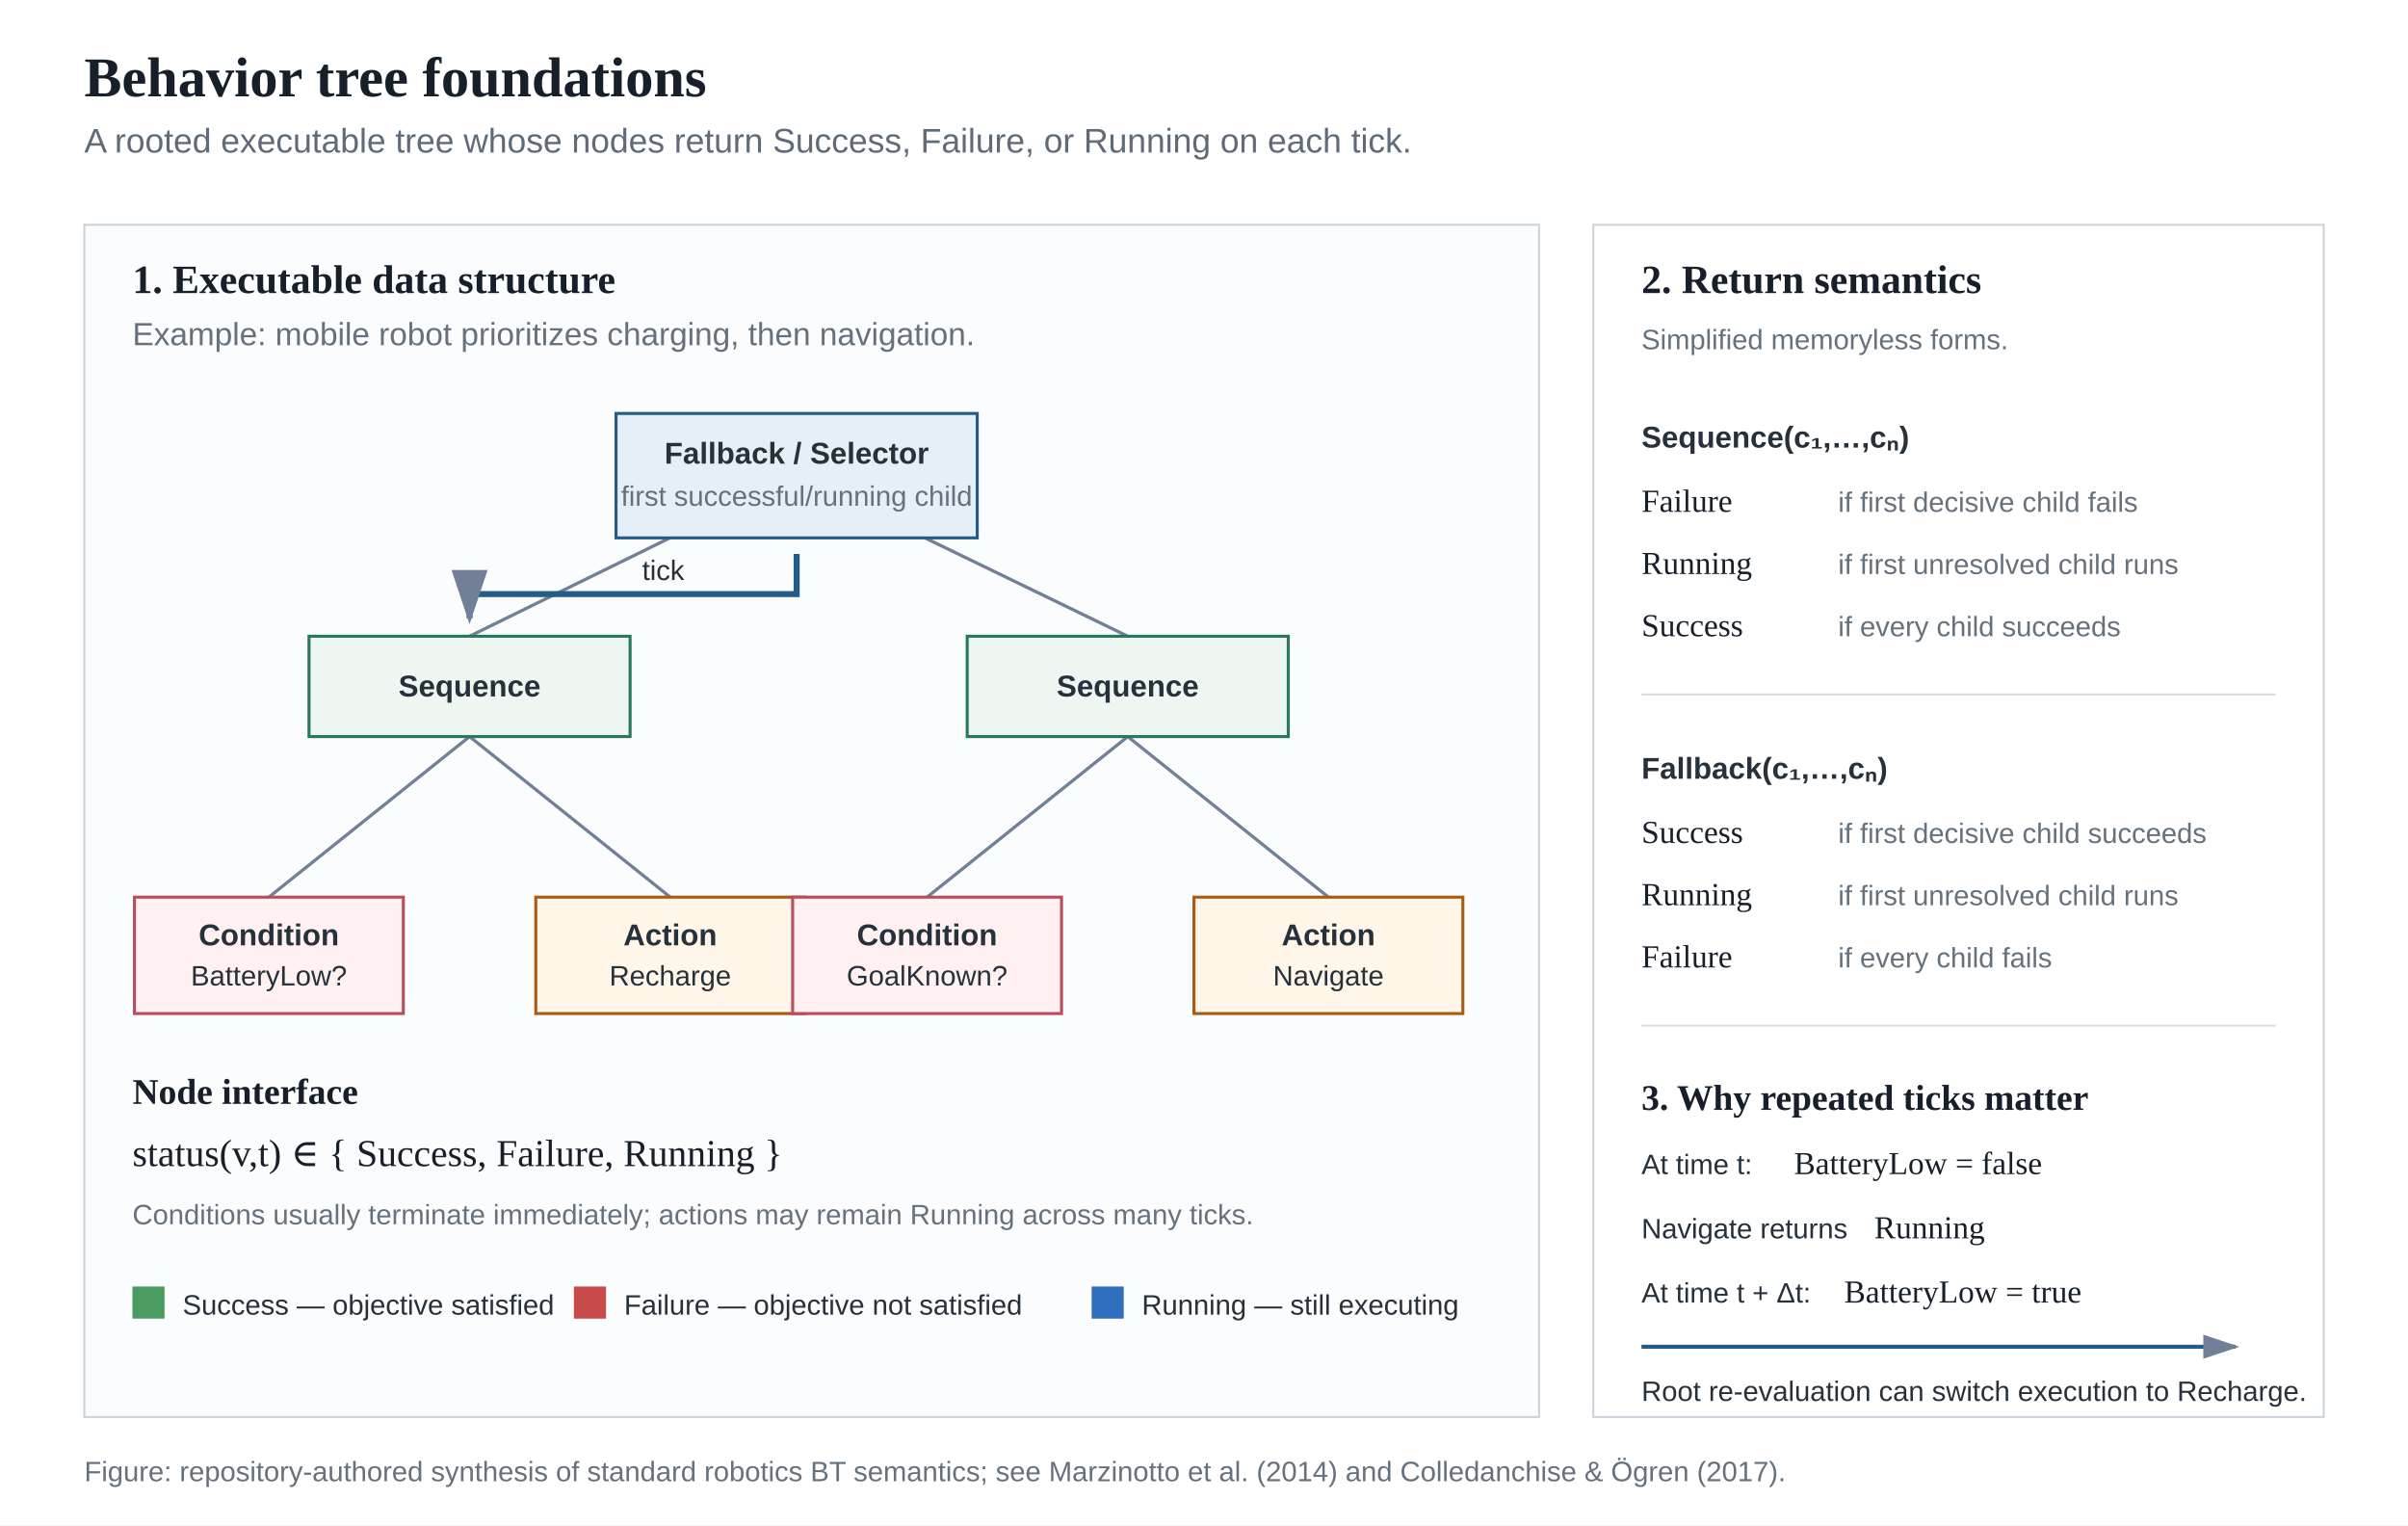
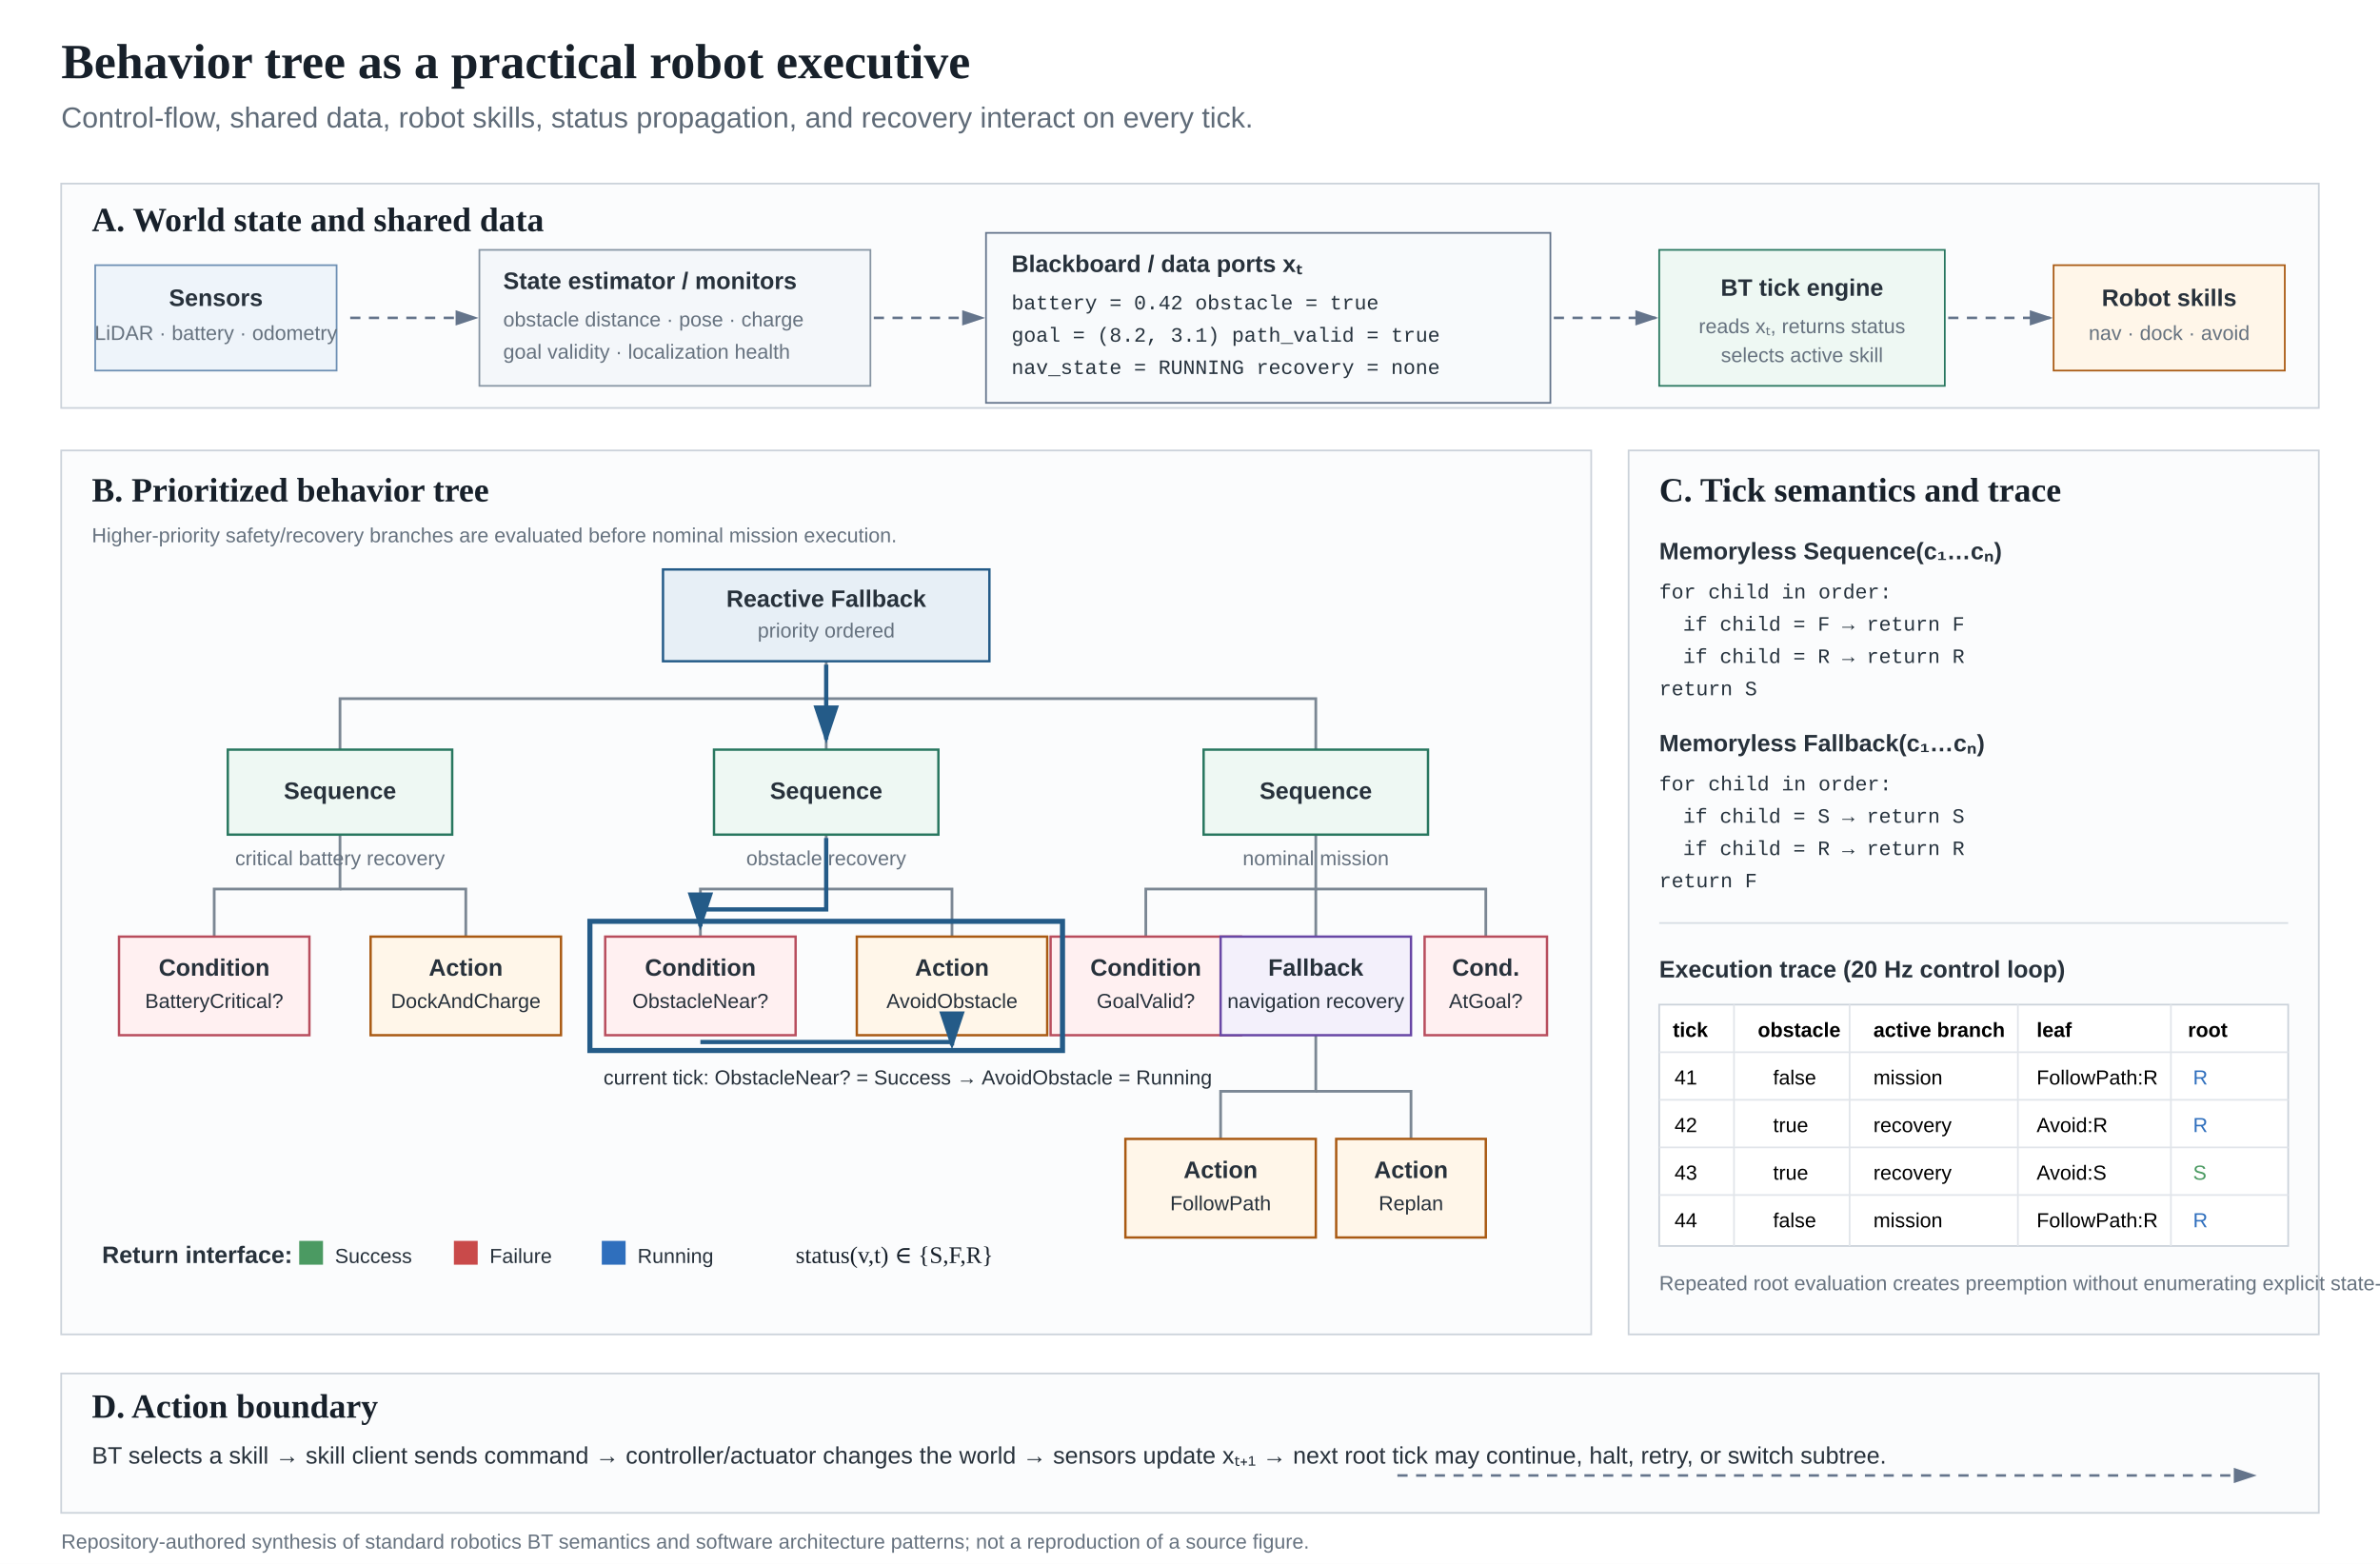
- <svg xmlns="http://www.w3.org/2000/svg" width="1200" height="760" viewBox="0 0 1200 760" role="img" aria-labelledby="title desc">
+ <svg xmlns="http://www.w3.org/2000/svg" width="1400" height="920" viewBox="0 0 1400 920" role="img" aria-labelledby="title desc">
  <defs>
-     <marker id="arrow" markerWidth="10" markerHeight="10" refX="8" refY="3" orient="auto" markerUnits="strokeWidth">
-       <path d="M0,0 L0,6 L9,3 z" fill="#718096" />
+     <marker id="arrow" markerWidth="10" markerHeight="10" refX="8" refY="3" orient="auto">
+       <path d="M0 0 L0 6 L9 3 z" fill="#64748b" />
+     </marker>
+     <marker id="blueArrow" markerWidth="10" markerHeight="10" refX="8" refY="3" orient="auto">
+       <path d="M0 0 L0 6 L9 3 z" fill="#245b88" />
    </marker>
    <style>
-       .serif{font-family:Georgia,'Times New Roman',serif;fill:#17202a}.sans{font-family:Arial,Helvetica,sans-serif;fill:#27313b}.small{font-size:14px}.body{font-size:16px}.label{font-size:15px;font-weight:700}.title{font-size:28px;font-weight:700}.subtitle{font-size:17px;fill:#5f6b78}.node{stroke-width:1.5}.edge{stroke:#718096;stroke-width:1.6;fill:none}.tick{stroke:#245b88;stroke-width:3;fill:none;marker-end:url(#arrow)}.rule{font-size:19px}.muted{fill:#65717d}
+       .serif{font-family:Georgia,'Times New Roman',serif;fill:#17202a}.sans{font-family:Arial,Helvetica,sans-serif;fill:#27313b}.title{font-size:29px;font-weight:700}.subtitle{font-size:17px;fill:#5f6b78}.h2{font-size:20px;font-weight:700}.label{font-size:14px;font-weight:700}.small{font-size:12px}.body{font-size:14px}.muted{fill:#66727f}.edge{stroke:#7b8794;stroke-width:1.6;fill:none}.statusEdge{stroke:#245b88;stroke-width:2.5;fill:none;marker-end:url(#blueArrow)}.dataEdge{stroke:#64748b;stroke-width:1.5;stroke-dasharray:6 5;fill:none;marker-end:url(#arrow)}.node{stroke-width:1.4}.panel{fill:#fbfcfd;stroke:#cbd2da}.mono{font-family:'Courier New',monospace;font-size:12px;fill:#26323d}.tickCell{font-family:Arial,Helvetica,sans-serif;font-size:12px}
    </style>
  </defs>
-   <rect width="1200" height="760" fill="#ffffff" />
-   <text x="42" y="48" class="serif title">Behavior tree foundations</text>
-   <text x="42" y="76" class="sans subtitle">A rooted executable tree whose nodes return Success, Failure, or Running on each tick.</text>
-   <g transform="translate(42 112)">
-     <rect x="0" y="0" width="725" height="594" fill="#fbfcfd" stroke="#cbd2da" />
-     <text x="24" y="34" class="serif" font-size="20" font-weight="700">1. Executable data structure</text>
-     <text x="24" y="60" class="sans body muted">Example: mobile robot prioritizes charging, then navigation.</text>
-     <line x1="355" y1="125" x2="192" y2="205" class="edge" />
-     <line x1="355" y1="125" x2="520" y2="205" class="edge" />
-     <line x1="192" y1="255" x2="92" y2="335" class="edge" />
-     <line x1="192" y1="255" x2="292" y2="335" class="edge" />
-     <line x1="520" y1="255" x2="420" y2="335" class="edge" />
-     <line x1="520" y1="255" x2="620" y2="335" class="edge" />
-     <rect x="265" y="94" width="180" height="62" class="node" fill="#e7eff6" stroke="#245b88" />
-     <text x="355" y="119" text-anchor="middle" class="sans label">Fallback / Selector</text>
-     <text x="355" y="140" text-anchor="middle" class="sans small muted">first successful/running child</text>
-     <rect x="112" y="205" width="160" height="50" class="node" fill="#edf6f1" stroke="#28775f" />
-     <text x="192" y="235" text-anchor="middle" class="sans label">Sequence</text>
-     <rect x="440" y="205" width="160" height="50" class="node" fill="#edf6f1" stroke="#28775f" />
-     <text x="520" y="235" text-anchor="middle" class="sans label">Sequence</text>
-     <rect x="25" y="335" width="134" height="58" class="node" fill="#fff0f1" stroke="#b84d5d" />
-     <text x="92" y="359" text-anchor="middle" class="sans label">Condition</text>
-     <text x="92" y="379" text-anchor="middle" class="sans small">BatteryLow?</text>
-     <rect x="225" y="335" width="134" height="58" class="node" fill="#fff6e9" stroke="#a95a13" />
-     <text x="292" y="359" text-anchor="middle" class="sans label">Action</text>
-     <text x="292" y="379" text-anchor="middle" class="sans small">Recharge</text>
-     <rect x="353" y="335" width="134" height="58" class="node" fill="#fff0f1" stroke="#b84d5d" />
-     <text x="420" y="359" text-anchor="middle" class="sans label">Condition</text>
-     <text x="420" y="379" text-anchor="middle" class="sans small">GoalKnown?</text>
-     <rect x="553" y="335" width="134" height="58" class="node" fill="#fff6e9" stroke="#a95a13" />
-     <text x="620" y="359" text-anchor="middle" class="sans label">Action</text>
-     <text x="620" y="379" text-anchor="middle" class="sans small">Navigate</text>
-     <path d="M355 164 L355 184 L192 184 L192 196" class="tick" />
-     <text x="278" y="177" class="sans small" fill="#245b88">tick</text>
-     <g transform="translate(24 438)">
-       <text x="0" y="0" class="serif" font-size="18" font-weight="700">Node interface</text>
-       <text x="0" y="31" class="serif rule">status(v,t) ∈ { Success, Failure, Running }</text>
-       <text x="0" y="60" class="sans small muted">Conditions usually terminate immediately; actions may remain Running across many ticks.</text>
-       <g transform="translate(0 91)">
-         <rect x="0" y="0" width="16" height="16" fill="#4b9a62" />
-         <text x="25" y="14" class="sans small">Success — objective satisfied</text>
-         <rect x="220" y="0" width="16" height="16" fill="#c94a4a" />
-         <text x="245" y="14" class="sans small">Failure — objective not satisfied</text>
-         <rect x="478" y="0" width="16" height="16" fill="#2f6fbd" />
-         <text x="503" y="14" class="sans small">Running — still executing</text>
-       </g>
+   <rect width="1400" height="920" fill="#ffffff" />
+   <text x="36" y="46" class="serif title">Behavior tree as a practical robot executive</text>
+   <text x="36" y="75" class="sans subtitle">Control-flow, shared data, robot skills, status propagation, and recovery interact on every tick.</text>
+   <g transform="translate(36 108)">
+     <rect width="1328" height="132" class="panel" />
+     <text x="18" y="28" class="serif h2">A. World state and shared data</text>
+     <g transform="translate(20 48)">
+       <rect width="142" height="62" fill="#eef4fa" stroke="#6d8fb3" />
+       <text x="71" y="24" text-anchor="middle" class="sans label">Sensors</text>
+       <text x="71" y="44" text-anchor="middle" class="sans small muted">LiDAR · battery · odometry</text>
+     </g>
+     <path d="M170 79 H244" class="dataEdge" />
+     <g transform="translate(246 39)">
+       <rect width="230" height="80" fill="#f4f7fa" stroke="#8795a3" />
+       <text x="14" y="23" class="sans label">State estimator / monitors</text>
+       <text x="14" y="45" class="sans small muted">obstacle distance · pose · charge</text>
+       <text x="14" y="64" class="sans small muted">goal validity · localization health</text>
+     </g>
+     <path d="M478 79 H542" class="dataEdge" />
+     <g transform="translate(544 29)">
+       <rect width="332" height="100" fill="#f8fafc" stroke="#64748b" />
+       <text x="15" y="23" class="sans label">Blackboard / data ports  xₜ</text>
+       <text x="15" y="45" class="mono">battery = 0.42     obstacle = true</text>
+       <text x="15" y="64" class="mono">goal = (8.2, 3.1)    path_valid = true</text>
+       <text x="15" y="83" class="mono">nav_state = RUNNING   recovery = none</text>
+     </g>
+     <path d="M878 79 H938" class="dataEdge" />
+     <g transform="translate(940 39)">
+       <rect width="168" height="80" fill="#eef8f3" stroke="#28775f" />
+       <text x="84" y="27" text-anchor="middle" class="sans label">BT tick engine</text>
+       <text x="84" y="49" text-anchor="middle" class="sans small muted">reads xₜ, returns status</text>
+       <text x="84" y="66" text-anchor="middle" class="sans small muted">selects active skill</text>
+     </g>
+     <path d="M1110 79 H1170" class="dataEdge" />
+     <g transform="translate(1172 48)">
+       <rect width="136" height="62" fill="#fff6e9" stroke="#a95a13" />
+       <text x="68" y="24" text-anchor="middle" class="sans label">Robot skills</text>
+       <text x="68" y="44" text-anchor="middle" class="sans small muted">nav · dock · avoid</text>
    </g>
  </g>
-   <g transform="translate(794 112)">
-     <rect x="0" y="0" width="364" height="594" fill="#ffffff" stroke="#cbd2da" />
-     <text x="24" y="34" class="serif" font-size="20" font-weight="700">2. Return semantics</text>
-     <text x="24" y="62" class="sans small muted">Simplified memoryless forms.</text>
-     <text x="24" y="111" class="sans label" fill="#28775f">Sequence(c₁,…,cₙ)</text>
-     <text x="24" y="143" class="serif body">Failure</text>
-     <text x="122" y="143" class="sans small muted">if first decisive child fails</text>
-     <text x="24" y="174" class="serif body">Running</text>
-     <text x="122" y="174" class="sans small muted">if first unresolved child runs</text>
-     <text x="24" y="205" class="serif body">Success</text>
-     <text x="122" y="205" class="sans small muted">if every child succeeds</text>
-     <line x1="24" y1="234" x2="340" y2="234" stroke="#d7dde4" />
-     <text x="24" y="276" class="sans label" fill="#245b88">Fallback(c₁,…,cₙ)</text>
-     <text x="24" y="308" class="serif body">Success</text>
-     <text x="122" y="308" class="sans small muted">if first decisive child succeeds</text>
-     <text x="24" y="339" class="serif body">Running</text>
-     <text x="122" y="339" class="sans small muted">if first unresolved child runs</text>
-     <text x="24" y="370" class="serif body">Failure</text>
-     <text x="122" y="370" class="sans small muted">if every child fails</text>
-     <line x1="24" y1="399" x2="340" y2="399" stroke="#d7dde4" />
-     <text x="24" y="441" class="serif" font-size="18" font-weight="700">3. Why repeated ticks matter</text>
-     <text x="24" y="473" class="sans small">At time t:</text>
-     <text x="100" y="473" class="serif body">BatteryLow = false</text>
-     <text x="24" y="505" class="sans small">Navigate returns</text>
-     <text x="140" y="505" class="serif body" fill="#2f6fbd">Running</text>
-     <text x="24" y="537" class="sans small">At time t + Δt:</text>
-     <text x="125" y="537" class="serif body">BatteryLow = true</text>
-     <path d="M24 559 L320 559" stroke="#245b88" stroke-width="2" marker-end="url(#arrow)" />
-     <text x="24" y="586" class="sans small" fill="#245b88">Root re-evaluation can switch execution to Recharge.</text>
+   <g transform="translate(36 265)">
+     <rect width="900" height="520" class="panel" />
+     <text x="18" y="30" class="serif h2">B. Prioritized behavior tree</text>
+     <text x="18" y="54" class="sans small muted">Higher-priority safety/recovery branches are evaluated before nominal mission execution.</text>
+     <path d="M450 112 V146 H164 V176" class="edge" />
+     <path d="M450 146 H450 V176" class="edge" />
+     <path d="M450 146 H738 V176" class="edge" />
+     <path d="M164 226 V258 H90 V286" class="edge" />
+     <path d="M164 258 H238 V286" class="edge" />
+     <path d="M450 226 V258 H376 V286" class="edge" />
+     <path d="M450 258 H524 V286" class="edge" />
+     <path d="M738 226 V258 H638 V286" class="edge" />
+     <path d="M738 258 H738 V286" class="edge" />
+     <path d="M738 258 H838 V286" class="edge" />
+     <path d="M738 344 V377 H682 V405" class="edge" />
+     <path d="M738 377 H794 V405" class="edge" />
+     <rect x="354" y="70" width="192" height="54" class="node" fill="#e7eff6" stroke="#245b88" />
+     <text x="450" y="92" text-anchor="middle" class="sans label">Reactive Fallback</text>
+     <text x="450" y="110" text-anchor="middle" class="sans small muted">priority ordered</text>
+     <rect x="98" y="176" width="132" height="50" class="node" fill="#eef8f3" stroke="#28775f" />
+     <text x="164" y="205" text-anchor="middle" class="sans label">Sequence</text>
+     <text x="164" y="244" text-anchor="middle" class="sans small muted">critical battery recovery</text>
+     <rect x="384" y="176" width="132" height="50" class="node" fill="#eef8f3" stroke="#28775f" />
+     <text x="450" y="205" text-anchor="middle" class="sans label">Sequence</text>
+     <text x="450" y="244" text-anchor="middle" class="sans small muted">obstacle recovery</text>
+     <rect x="672" y="176" width="132" height="50" class="node" fill="#eef8f3" stroke="#28775f" />
+     <text x="738" y="205" text-anchor="middle" class="sans label">Sequence</text>
+     <text x="738" y="244" text-anchor="middle" class="sans small muted">nominal mission</text>
+     <g class="sans">
+       <rect x="34" y="286" width="112" height="58" class="node" fill="#fff0f1" stroke="#b84d5d" />
+       <text x="90" y="309" text-anchor="middle" class="label">Condition</text>
+       <text x="90" y="328" text-anchor="middle" class="small">BatteryCritical?</text>
+       <rect x="182" y="286" width="112" height="58" class="node" fill="#fff6e9" stroke="#a95a13" />
+       <text x="238" y="309" text-anchor="middle" class="label">Action</text>
+       <text x="238" y="328" text-anchor="middle" class="small">DockAndCharge</text>
+       <rect x="320" y="286" width="112" height="58" class="node" fill="#fff0f1" stroke="#b84d5d" />
+       <text x="376" y="309" text-anchor="middle" class="label">Condition</text>
+       <text x="376" y="328" text-anchor="middle" class="small">ObstacleNear?</text>
+       <rect x="468" y="286" width="112" height="58" class="node" fill="#fff6e9" stroke="#a95a13" />
+       <text x="524" y="309" text-anchor="middle" class="label">Action</text>
+       <text x="524" y="328" text-anchor="middle" class="small">AvoidObstacle</text>
+       <rect x="582" y="286" width="112" height="58" class="node" fill="#fff0f1" stroke="#b84d5d" />
+       <text x="638" y="309" text-anchor="middle" class="label">Condition</text>
+       <text x="638" y="328" text-anchor="middle" class="small">GoalValid?</text>
+       <rect x="682" y="286" width="112" height="58" class="node" fill="#f3f0fb" stroke="#6847a5" />
+       <text x="738" y="309" text-anchor="middle" class="label">Fallback</text>
+       <text x="738" y="328" text-anchor="middle" class="small">navigation recovery</text>
+       <rect x="802" y="286" width="72" height="58" class="node" fill="#fff0f1" stroke="#b84d5d" />
+       <text x="838" y="309" text-anchor="middle" class="label">Cond.</text>
+       <text x="838" y="328" text-anchor="middle" class="small">AtGoal?</text>
+       <rect x="626" y="405" width="112" height="58" class="node" fill="#fff6e9" stroke="#a95a13" />
+       <text x="682" y="428" text-anchor="middle" class="label">Action</text>
+       <text x="682" y="447" text-anchor="middle" class="small">FollowPath</text>
+       <rect x="750" y="405" width="88" height="58" class="node" fill="#fff6e9" stroke="#a95a13" />
+       <text x="794" y="428" text-anchor="middle" class="label">Action</text>
+       <text x="794" y="447" text-anchor="middle" class="small">Replan</text>
+     </g>
+     <path d="M450 126 V150 H450 V170" class="statusEdge" />
+     <path d="M450 228 V270 H376 V280" class="statusEdge" />
+     <path d="M376 348 H524 V350" class="statusEdge" />
+     <rect x="311" y="277" width="278" height="76" fill="none" stroke="#245b88" stroke-width="3" />
+     <text x="319" y="373" class="sans small" fill="#245b88">current tick: ObstacleNear? = Success → AvoidObstacle = Running</text>
+     <g transform="translate(24 478)">
+       <text x="0" y="0" class="sans label">Return interface:</text>
+       <rect x="116" y="-13" width="14" height="14" fill="#4b9a62" />
+       <text x="137" y="0" class="sans small">Success</text>
+       <rect x="207" y="-13" width="14" height="14" fill="#c94a4a" />
+       <text x="228" y="0" class="sans small">Failure</text>
+       <rect x="294" y="-13" width="14" height="14" fill="#2f6fbd" />
+       <text x="315" y="0" class="sans small">Running</text>
+       <text x="408" y="0" class="serif body">status(v,t) ∈ {S,F,R}</text>
+     </g>
  </g>
-   <text x="42" y="738" class="sans small muted">Figure: repository-authored synthesis of standard robotics BT semantics; see Marzinotto et al. (2014) and Colledanchise &amp; Ögren (2017).</text>
+   <g transform="translate(958 265)">
+     <rect width="406" height="520" class="panel" />
+     <text x="18" y="30" class="serif h2">C. Tick semantics and trace</text>
+     <text x="18" y="64" class="sans label">Memoryless Sequence(c₁…cₙ)</text>
+     <text x="18" y="87" class="mono">for child in order:</text>
+     <text x="32" y="106" class="mono">if child = F → return F</text>
+     <text x="32" y="125" class="mono">if child = R → return R</text>
+     <text x="18" y="144" class="mono">return S</text>
+     <text x="18" y="177" class="sans label">Memoryless Fallback(c₁…cₙ)</text>
+     <text x="18" y="200" class="mono">for child in order:</text>
+     <text x="32" y="219" class="mono">if child = S → return S</text>
+     <text x="32" y="238" class="mono">if child = R → return R</text>
+     <text x="18" y="257" class="mono">return F</text>
+     <line x1="18" y1="278" x2="388" y2="278" stroke="#d7dde4" />
+     <text x="18" y="310" class="sans label">Execution trace (20 Hz control loop)</text>
+     <g transform="translate(18 326)">
+       <rect width="370" height="142" fill="#fff" stroke="#cbd2da" />
+       <path d="M0 28 H370 M0 56 H370 M0 84 H370 M0 112 H370" stroke="#e1e5ea" />
+       <path d="M44 0 V142 M112 0 V142 M211 0 V142 M301 0 V142" stroke="#e1e5ea" />
+       <text x="8" y="19" class="tickCell" font-weight="700">tick</text>
+       <text x="58" y="19" class="tickCell" font-weight="700">obstacle</text>
+       <text x="126" y="19" class="tickCell" font-weight="700">active branch</text>
+       <text x="222" y="19" class="tickCell" font-weight="700">leaf</text>
+       <text x="311" y="19" class="tickCell" font-weight="700">root</text>
+       <text x="9" y="47" class="tickCell">41</text>
+       <text x="67" y="47" class="tickCell">false</text>
+       <text x="126" y="47" class="tickCell">mission</text>
+       <text x="222" y="47" class="tickCell">FollowPath:R</text>
+       <text x="314" y="47" class="tickCell" fill="#2f6fbd">R</text>
+       <text x="9" y="75" class="tickCell">42</text>
+       <text x="67" y="75" class="tickCell">true</text>
+       <text x="126" y="75" class="tickCell">recovery</text>
+       <text x="222" y="75" class="tickCell">Avoid:R</text>
+       <text x="314" y="75" class="tickCell" fill="#2f6fbd">R</text>
+       <text x="9" y="103" class="tickCell">43</text>
+       <text x="67" y="103" class="tickCell">true</text>
+       <text x="126" y="103" class="tickCell">recovery</text>
+       <text x="222" y="103" class="tickCell">Avoid:S</text>
+       <text x="314" y="103" class="tickCell" fill="#4b9a62">S</text>
+       <text x="9" y="131" class="tickCell">44</text>
+       <text x="67" y="131" class="tickCell">false</text>
+       <text x="126" y="131" class="tickCell">mission</text>
+       <text x="222" y="131" class="tickCell">FollowPath:R</text>
+       <text x="314" y="131" class="tickCell" fill="#2f6fbd">R</text>
+     </g>
+     <text x="18" y="494" class="sans small muted">Repeated root evaluation creates preemption without enumerating explicit state-transition edges.</text>
+   </g>
+   <g transform="translate(36 808)">
+     <rect width="1328" height="82" class="panel" />
+     <text x="18" y="26" class="serif h2">D. Action boundary</text>
+     <text x="18" y="53" class="sans body">BT selects a skill → skill client sends command → controller/actuator changes the world → sensors update xₜ₊₁ → next root tick may continue, halt, retry, or switch subtree.</text>
+     <path d="M786 60 H1290" class="dataEdge" />
+   </g>
+   <text x="36" y="911" class="sans small muted">Repository-authored synthesis of standard robotics BT semantics and software architecture patterns; not a reproduction of a source figure.</text>
</svg>
